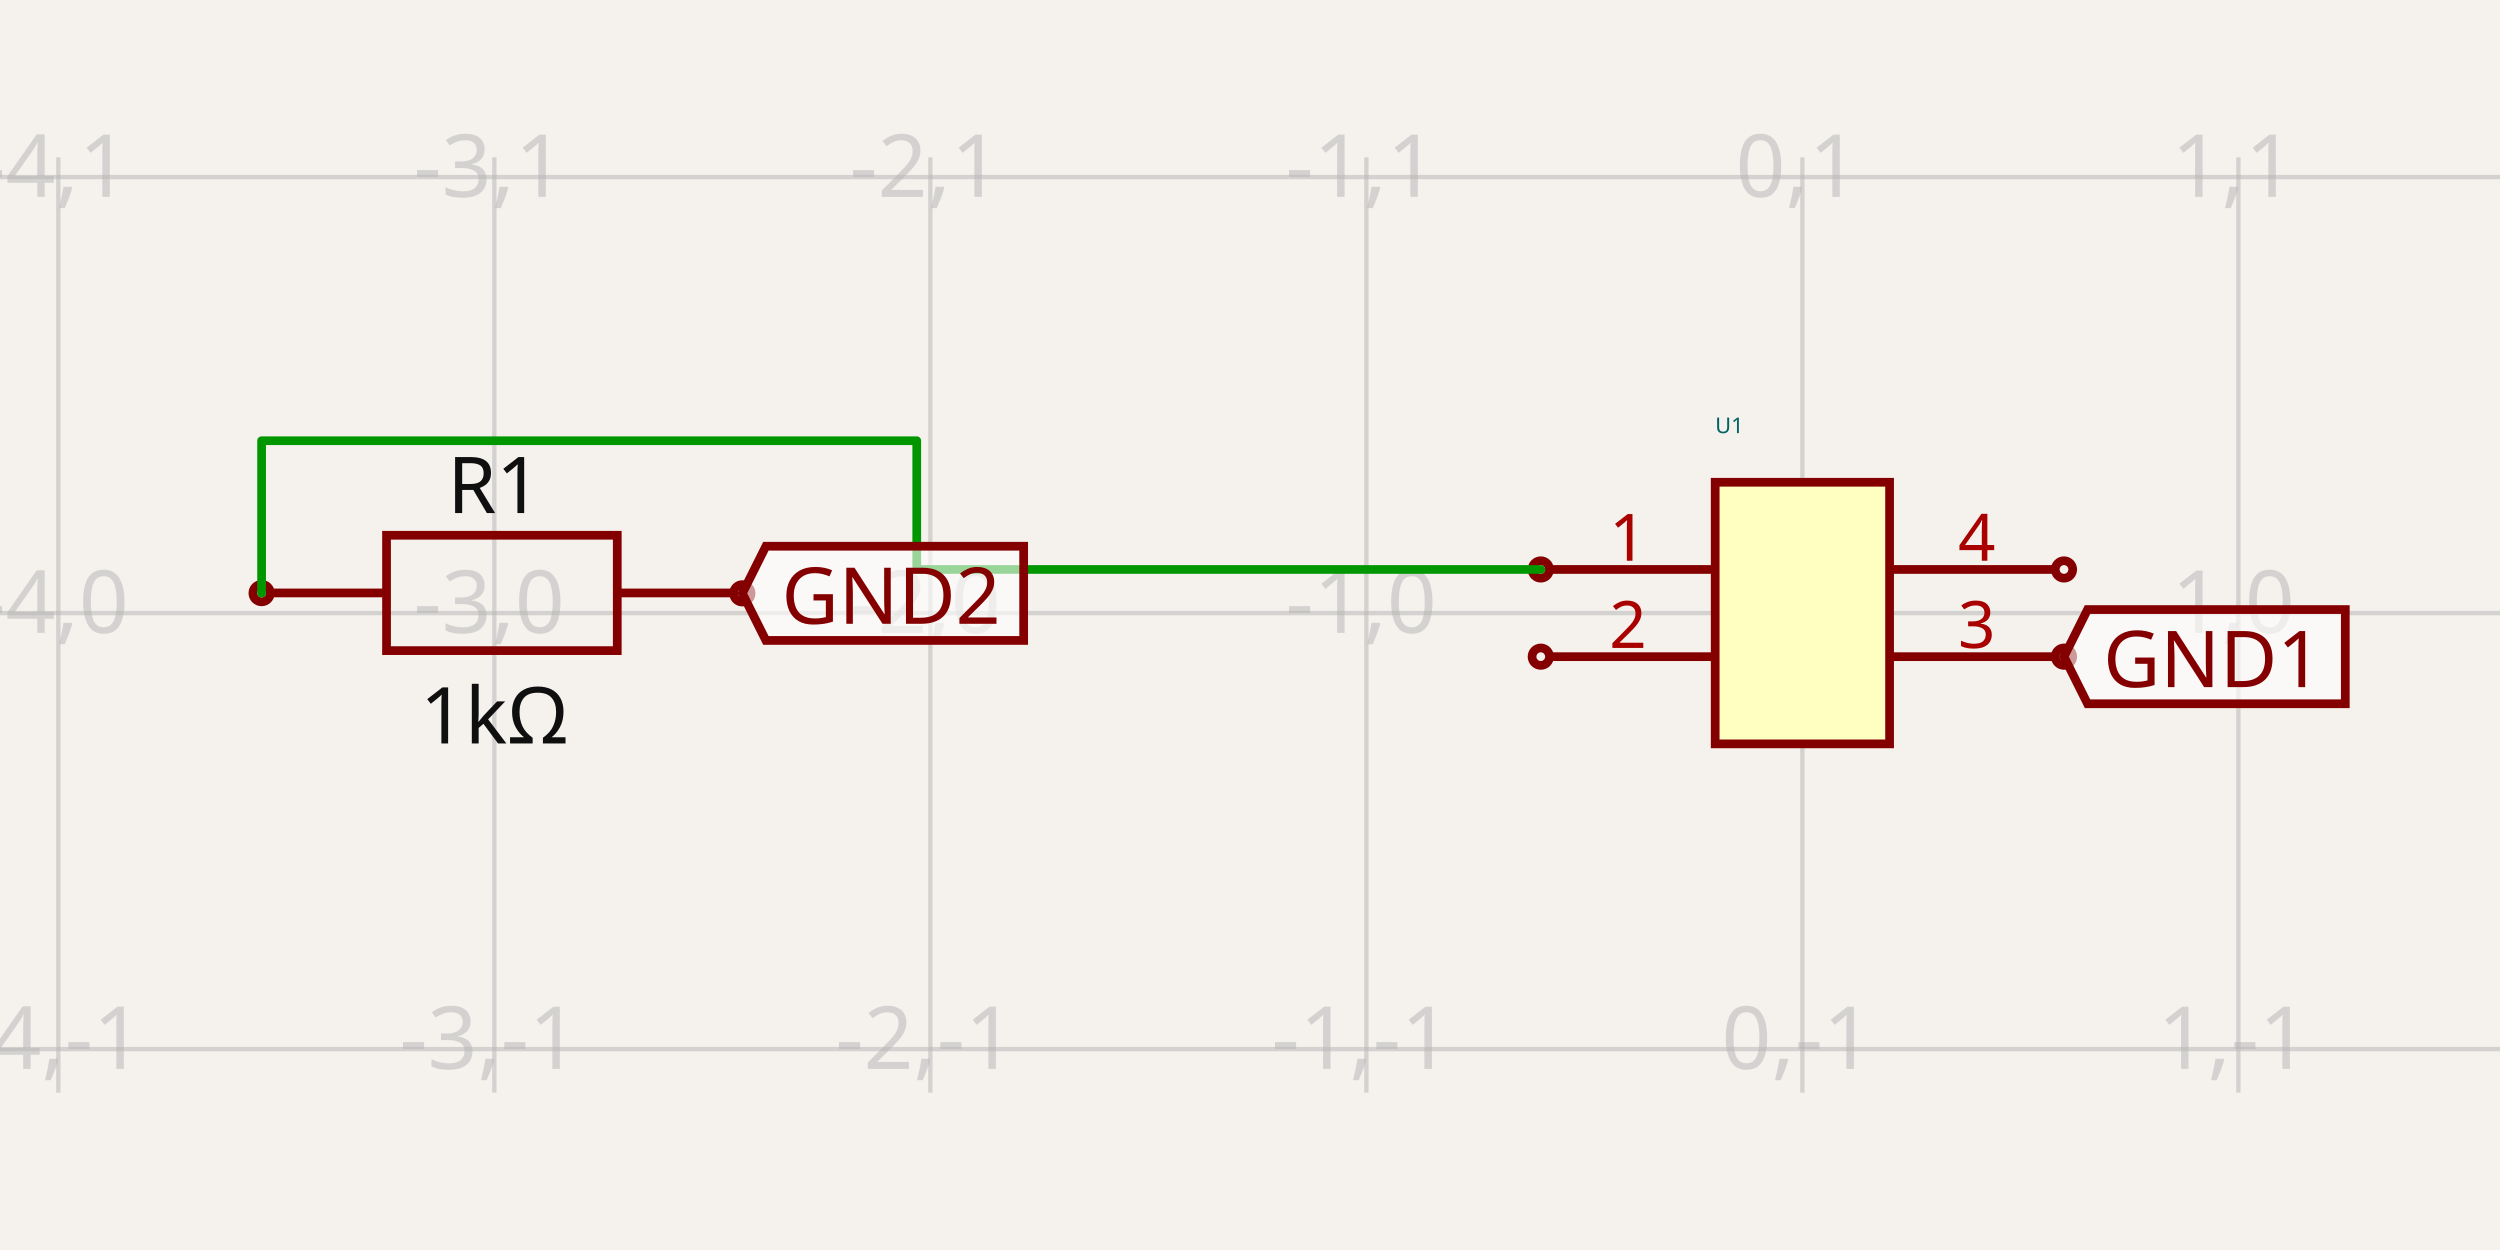
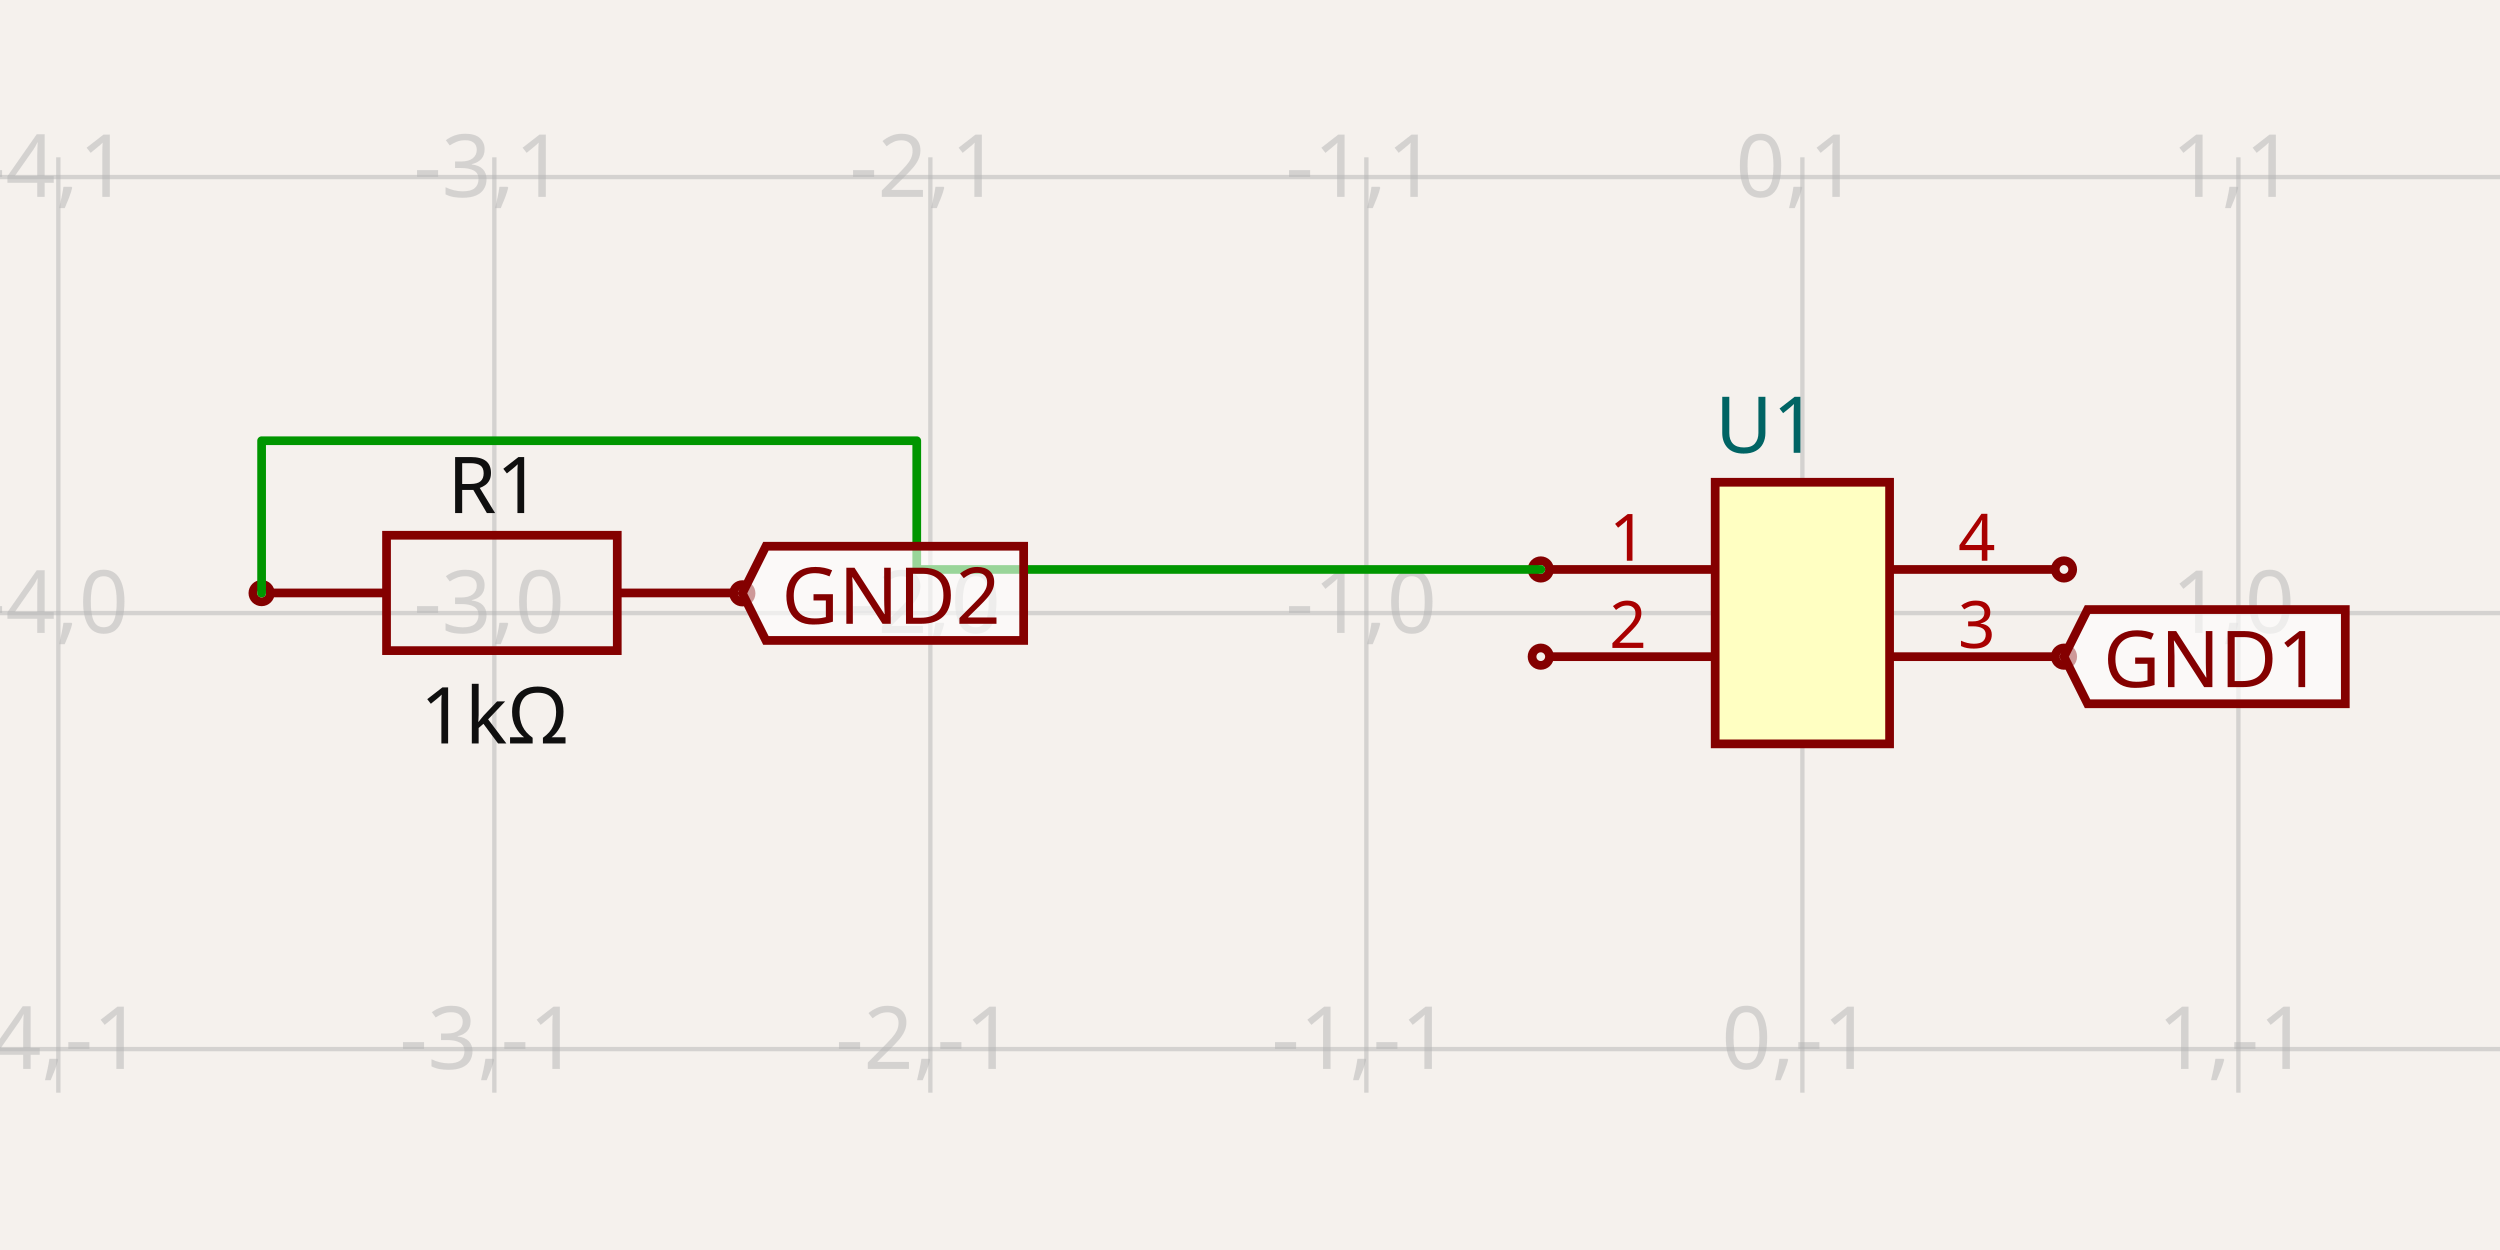
<svg xmlns="http://www.w3.org/2000/svg" width="1200" height="600" style="background-color: rgb(245, 241, 237)" data-real-to-screen-transform="matrix(209.2856301853,0,0,-209.2856301853,865.1429917036,294.2717162662)">
  <style>
              .boundary { fill: rgb(245, 241, 237); }
              .schematic-boundary { fill: none; stroke: #fff; }
              .component { fill: none; stroke: rgb(132, 0, 0); }
              .chip { fill: rgb(255, 255, 194); stroke: rgb(132, 0, 0); }
              .component-pin { fill: none; stroke: rgb(132, 0, 0); }
              .trace:hover {
                filter: invert(1);
              }
              .trace:hover .trace-crossing-outline {
                opacity: 0;
              }
              .text { font-family: sans-serif; fill: rgb(0, 150, 0); }
              .pin-number { fill: rgb(169, 0, 0); }
              .port-label { fill: rgb(0, 100, 100); }
              .component-name { fill: rgb(0, 100, 100); }
            </style>
  <rect class="boundary" x="0" y="0" width="1200" height="600" />
  <g class="grid">
    <line x1="-181.285" y1="524.486" x2="-181.285" y2="75.514" stroke="rgb(181, 181, 181)" stroke-width="2.093" stroke-opacity="0.5" />
    <line x1="28" y1="524.486" x2="28" y2="75.514" stroke="rgb(181, 181, 181)" stroke-width="2.093" stroke-opacity="0.5" />
    <line x1="237.286" y1="524.486" x2="237.286" y2="75.514" stroke="rgb(181, 181, 181)" stroke-width="2.093" stroke-opacity="0.5" />
    <line x1="446.572" y1="524.486" x2="446.572" y2="75.514" stroke="rgb(181, 181, 181)" stroke-width="2.093" stroke-opacity="0.5" />
    <line x1="655.857" y1="524.486" x2="655.857" y2="75.514" stroke="rgb(181, 181, 181)" stroke-width="2.093" stroke-opacity="0.5" />
    <line x1="865.143" y1="524.486" x2="865.143" y2="75.514" stroke="rgb(181, 181, 181)" stroke-width="2.093" stroke-opacity="0.5" />
    <line x1="1074.429" y1="524.486" x2="1074.429" y2="75.514" stroke="rgb(181, 181, 181)" stroke-width="2.093" stroke-opacity="0.5" />
    <line x1="1283.714" y1="524.486" x2="1283.714" y2="75.514" stroke="rgb(181, 181, 181)" stroke-width="2.093" stroke-opacity="0.5" />
    <line x1="-3.240074875066057e-11" y1="712.843" x2="1200" y2="712.843" stroke="rgb(181, 181, 181)" stroke-width="2.093" stroke-opacity="0.5" />
    <line x1="-3.240074875066057e-11" y1="503.557" x2="1200" y2="503.557" stroke="rgb(181, 181, 181)" stroke-width="2.093" stroke-opacity="0.5" />
    <line x1="-3.240074875066057e-11" y1="294.272" x2="1200" y2="294.272" stroke="rgb(181, 181, 181)" stroke-width="2.093" stroke-opacity="0.5" />
    <line x1="-3.240074875066057e-11" y1="84.986" x2="1200" y2="84.986" stroke="rgb(181, 181, 181)" stroke-width="2.093" stroke-opacity="0.5" />
    <line x1="-3.240074875066057e-11" y1="-124.3" x2="1200" y2="-124.3" stroke="rgb(181, 181, 181)" stroke-width="2.093" stroke-opacity="0.5" />
    <text x="-183.785" y="707.843" fill="rgb(181, 181, 181)" font-size="41.857" fill-opacity="0.5" text-anchor="middle" dominant-baseline="middle" font-family="sans-serif">-5,-2</text>
    <text x="-183.785" y="498.557" fill="rgb(181, 181, 181)" font-size="41.857" fill-opacity="0.5" text-anchor="middle" dominant-baseline="middle" font-family="sans-serif">-5,-1</text>
    <text x="-183.785" y="289.272" fill="rgb(181, 181, 181)" font-size="41.857" fill-opacity="0.5" text-anchor="middle" dominant-baseline="middle" font-family="sans-serif">-5,0</text>
    <text x="-183.785" y="79.986" fill="rgb(181, 181, 181)" font-size="41.857" fill-opacity="0.5" text-anchor="middle" dominant-baseline="middle" font-family="sans-serif">-5,1</text>
    <text x="-183.785" y="-129.3" fill="rgb(181, 181, 181)" font-size="41.857" fill-opacity="0.5" text-anchor="middle" dominant-baseline="middle" font-family="sans-serif">-5,2</text>
    <text x="25.5" y="707.843" fill="rgb(181, 181, 181)" font-size="41.857" fill-opacity="0.5" text-anchor="middle" dominant-baseline="middle" font-family="sans-serif">-4,-2</text>
    <text x="25.5" y="498.557" fill="rgb(181, 181, 181)" font-size="41.857" fill-opacity="0.5" text-anchor="middle" dominant-baseline="middle" font-family="sans-serif">-4,-1</text>
    <text x="25.5" y="289.272" fill="rgb(181, 181, 181)" font-size="41.857" fill-opacity="0.5" text-anchor="middle" dominant-baseline="middle" font-family="sans-serif">-4,0</text>
    <text x="25.5" y="79.986" fill="rgb(181, 181, 181)" font-size="41.857" fill-opacity="0.5" text-anchor="middle" dominant-baseline="middle" font-family="sans-serif">-4,1</text>
    <text x="25.5" y="-129.3" fill="rgb(181, 181, 181)" font-size="41.857" fill-opacity="0.5" text-anchor="middle" dominant-baseline="middle" font-family="sans-serif">-4,2</text>
    <text x="234.786" y="707.843" fill="rgb(181, 181, 181)" font-size="41.857" fill-opacity="0.5" text-anchor="middle" dominant-baseline="middle" font-family="sans-serif">-3,-2</text>
    <text x="234.786" y="498.557" fill="rgb(181, 181, 181)" font-size="41.857" fill-opacity="0.5" text-anchor="middle" dominant-baseline="middle" font-family="sans-serif">-3,-1</text>
    <text x="234.786" y="289.272" fill="rgb(181, 181, 181)" font-size="41.857" fill-opacity="0.5" text-anchor="middle" dominant-baseline="middle" font-family="sans-serif">-3,0</text>
    <text x="234.786" y="79.986" fill="rgb(181, 181, 181)" font-size="41.857" fill-opacity="0.5" text-anchor="middle" dominant-baseline="middle" font-family="sans-serif">-3,1</text>
    <text x="234.786" y="-129.3" fill="rgb(181, 181, 181)" font-size="41.857" fill-opacity="0.5" text-anchor="middle" dominant-baseline="middle" font-family="sans-serif">-3,2</text>
    <text x="444.072" y="707.843" fill="rgb(181, 181, 181)" font-size="41.857" fill-opacity="0.5" text-anchor="middle" dominant-baseline="middle" font-family="sans-serif">-2,-2</text>
    <text x="444.072" y="498.557" fill="rgb(181, 181, 181)" font-size="41.857" fill-opacity="0.5" text-anchor="middle" dominant-baseline="middle" font-family="sans-serif">-2,-1</text>
    <text x="444.072" y="289.272" fill="rgb(181, 181, 181)" font-size="41.857" fill-opacity="0.5" text-anchor="middle" dominant-baseline="middle" font-family="sans-serif">-2,0</text>
    <text x="444.072" y="79.986" fill="rgb(181, 181, 181)" font-size="41.857" fill-opacity="0.5" text-anchor="middle" dominant-baseline="middle" font-family="sans-serif">-2,1</text>
    <text x="444.072" y="-129.3" fill="rgb(181, 181, 181)" font-size="41.857" fill-opacity="0.5" text-anchor="middle" dominant-baseline="middle" font-family="sans-serif">-2,2</text>
    <text x="653.357" y="707.843" fill="rgb(181, 181, 181)" font-size="41.857" fill-opacity="0.5" text-anchor="middle" dominant-baseline="middle" font-family="sans-serif">-1,-2</text>
    <text x="653.357" y="498.557" fill="rgb(181, 181, 181)" font-size="41.857" fill-opacity="0.5" text-anchor="middle" dominant-baseline="middle" font-family="sans-serif">-1,-1</text>
    <text x="653.357" y="289.272" fill="rgb(181, 181, 181)" font-size="41.857" fill-opacity="0.5" text-anchor="middle" dominant-baseline="middle" font-family="sans-serif">-1,0</text>
    <text x="653.357" y="79.986" fill="rgb(181, 181, 181)" font-size="41.857" fill-opacity="0.5" text-anchor="middle" dominant-baseline="middle" font-family="sans-serif">-1,1</text>
    <text x="653.357" y="-129.3" fill="rgb(181, 181, 181)" font-size="41.857" fill-opacity="0.5" text-anchor="middle" dominant-baseline="middle" font-family="sans-serif">-1,2</text>
    <text x="862.643" y="707.843" fill="rgb(181, 181, 181)" font-size="41.857" fill-opacity="0.5" text-anchor="middle" dominant-baseline="middle" font-family="sans-serif">0,-2</text>
    <text x="862.643" y="498.557" fill="rgb(181, 181, 181)" font-size="41.857" fill-opacity="0.5" text-anchor="middle" dominant-baseline="middle" font-family="sans-serif">0,-1</text>
    <text x="862.643" y="289.272" fill="rgb(181, 181, 181)" font-size="41.857" fill-opacity="0.5" text-anchor="middle" dominant-baseline="middle" font-family="sans-serif">0,0</text>
    <text x="862.643" y="79.986" fill="rgb(181, 181, 181)" font-size="41.857" fill-opacity="0.5" text-anchor="middle" dominant-baseline="middle" font-family="sans-serif">0,1</text>
    <text x="862.643" y="-129.3" fill="rgb(181, 181, 181)" font-size="41.857" fill-opacity="0.5" text-anchor="middle" dominant-baseline="middle" font-family="sans-serif">0,2</text>
    <text x="1071.929" y="707.843" fill="rgb(181, 181, 181)" font-size="41.857" fill-opacity="0.5" text-anchor="middle" dominant-baseline="middle" font-family="sans-serif">1,-2</text>
    <text x="1071.929" y="498.557" fill="rgb(181, 181, 181)" font-size="41.857" fill-opacity="0.5" text-anchor="middle" dominant-baseline="middle" font-family="sans-serif">1,-1</text>
    <text x="1071.929" y="289.272" fill="rgb(181, 181, 181)" font-size="41.857" fill-opacity="0.5" text-anchor="middle" dominant-baseline="middle" font-family="sans-serif">1,0</text>
    <text x="1071.929" y="79.986" fill="rgb(181, 181, 181)" font-size="41.857" fill-opacity="0.5" text-anchor="middle" dominant-baseline="middle" font-family="sans-serif">1,1</text>
    <text x="1071.929" y="-129.3" fill="rgb(181, 181, 181)" font-size="41.857" fill-opacity="0.5" text-anchor="middle" dominant-baseline="middle" font-family="sans-serif">1,2</text>
    <text x="1281.214" y="707.843" fill="rgb(181, 181, 181)" font-size="41.857" fill-opacity="0.5" text-anchor="middle" dominant-baseline="middle" font-family="sans-serif">2,-2</text>
    <text x="1281.214" y="498.557" fill="rgb(181, 181, 181)" font-size="41.857" fill-opacity="0.5" text-anchor="middle" dominant-baseline="middle" font-family="sans-serif">2,-1</text>
    <text x="1281.214" y="289.272" fill="rgb(181, 181, 181)" font-size="41.857" fill-opacity="0.5" text-anchor="middle" dominant-baseline="middle" font-family="sans-serif">2,0</text>
    <text x="1281.214" y="79.986" fill="rgb(181, 181, 181)" font-size="41.857" fill-opacity="0.5" text-anchor="middle" dominant-baseline="middle" font-family="sans-serif">2,1</text>
    <text x="1281.214" y="-129.3" fill="rgb(181, 181, 181)" font-size="41.857" fill-opacity="0.5" text-anchor="middle" dominant-baseline="middle" font-family="sans-serif">2,2</text>
  </g>
  <g data-circuit-json-type="schematic_component" data-schematic-component-id="schematic_component_0">
    <rect class="component chip" x="823.286" y="231.486" width="83.714" height="125.571" stroke-width="4.186px" fill="rgb(255, 255, 194)" stroke="rgb(132, 0, 0)" />
    <rect class="component-overlay" x="823.286" y="231.486" width="83.714" height="125.571" fill="transparent" />
-     <text x="823.286" y="384.265" fill="#006464" text-anchor="start" dominant-baseline="middle" font-family="sans-serif" font-size="10.464px" transform="rotate(0, 823.2859, 384.2645)" />
-     <text x="823.286" y="204.279" fill="#006464" text-anchor="start" dominant-baseline="middle" font-family="sans-serif" font-size="10.464px" transform="rotate(0, 823.2859, 204.2789)">U1</text>
+     <text x="823.286" y="384.265" fill="#006464" text-anchor="start" dominant-baseline="middle" font-family="sans-serif" font-size="37.671px" transform="rotate(0, 823.2859, 384.2645)" />
+     <text x="823.286" y="204.279" fill="#006464" text-anchor="start" dominant-baseline="middle" font-family="sans-serif" font-size="37.671px" transform="rotate(0, 823.2859, 204.2789)">U1</text>
    <line class="component-pin" x1="743.757" y1="273.343" x2="823.286" y2="273.343" stroke-width="4.186px" />
    <circle class="component-pin" cx="739.572" cy="273.343" r="4.186" stroke-width="4.186px" />
    <text class="pin-number" x="781.429" y="269.157" style="font-family: sans-serif;" fill="rgb(169, 0, 0)" text-anchor="middle" dominant-baseline="auto" font-size="31.393px" transform="">1</text>
    <line class="component-pin" x1="743.757" y1="315.2" x2="823.286" y2="315.2" stroke-width="4.186px" />
    <circle class="component-pin" cx="739.572" cy="315.2" r="4.186" stroke-width="4.186px" />
    <text class="pin-number" x="781.429" y="311.015" style="font-family: sans-serif;" fill="rgb(169, 0, 0)" text-anchor="middle" dominant-baseline="auto" font-size="31.393px" transform="">2</text>
    <line class="component-pin" x1="986.529" y1="315.2" x2="907" y2="315.2" stroke-width="4.186px" />
    <circle class="component-pin" cx="990.714" cy="315.2" r="4.186" stroke-width="4.186px" />
    <text class="pin-number" x="948.857" y="311.015" style="font-family: sans-serif;" fill="rgb(169, 0, 0)" text-anchor="middle" dominant-baseline="auto" font-size="31.393px" transform="">3</text>
    <line class="component-pin" x1="986.529" y1="273.343" x2="907" y2="273.343" stroke-width="4.186px" />
    <circle class="component-pin" cx="990.714" cy="273.343" r="4.186" stroke-width="4.186px" />
    <text class="pin-number" x="948.857" y="269.157" style="font-family: sans-serif;" fill="rgb(169, 0, 0)" text-anchor="middle" dominant-baseline="auto" font-size="31.393px" transform="">4</text>
  </g>
  <g data-circuit-json-type="schematic_component" data-schematic-component-id="schematic_component_1">
    <rect class="component-overlay" x="130.163" y="256.924" width="221.494" height="55.374" fill="transparent" />
    <path d="M 130.163 284.611 L 185.537 284.611" stroke="rgb(132, 0, 0)" fill="none" stroke-width="4.186px" />
    <path d="M 296.284 284.611 L 351.657 284.611" stroke="rgb(132, 0, 0)" fill="none" stroke-width="4.186px" />
    <path d="M 240.91 256.924 L 296.284 256.924 L 296.284 312.298 L 185.537 312.298 L 185.537 256.924 L 240.91 256.924" stroke="rgb(132, 0, 0)" fill="none" stroke-width="4.186px" />
    <text x="237.286" y="246.276" fill="rgb(15, 15, 15)" font-family="sans-serif" text-anchor="middle" dominant-baseline="auto" font-size="37.671px">R1</text>
    <text x="237.286" y="327.617" fill="rgb(15, 15, 15)" font-family="sans-serif" text-anchor="middle" dominant-baseline="hanging" font-size="37.671px">1kΩ</text>
    <circle cx="125.571" cy="284.685" r="4.186px" stroke-width="4.186px" fill="none" stroke="rgb(132, 0, 0)" />
    <circle cx="356.326" cy="284.8" r="4.186px" stroke-width="4.186px" fill="none" stroke="rgb(132, 0, 0)" />
  </g>
  <g class="trace" data-circuit-json-type="schematic_trace" data-schematic-trace-id="schematic_trace_0">
    <path d="M 739.572 273.343 L 440.04 273.343 L 440.04 211.55 L 125.571 211.55 L 125.571 284.685" class="trace-invisible-hover-outline" stroke="rgb(0, 150, 0)" fill="none" stroke-width="33.486px" stroke-linecap="round" opacity="0" stroke-linejoin="round" />
    <path d="M 739.572 273.343 L 440.04 273.343 L 440.04 211.55 L 125.571 211.55 L 125.571 284.685" stroke="rgb(0, 150, 0)" fill="none" stroke-width="4.186px" stroke-linecap="round" stroke-linejoin="round" />
  </g>
  <path class="net-label" d="     M 990.714,315.2     L 1002.016,292.597     L 1125.745,292.597     L 1125.745,337.803     L 1002.016,337.803     Z   " fill="rgba(255, 255, 255, 0.6)" stroke="rgb(132, 0, 0)" stroke-width="4.186px" />
  <text class="net-label-text" x="1009.55" y="315.2" fill="rgb(132, 0, 0)" text-anchor="start" dominant-baseline="central" font-family="sans-serif" font-variant-numeric="tabular-nums" font-size="37.671px" transform="">GND1</text>
  <path class="net-label" d="     M 356.326,284.8     L 367.627,262.197     L 491.357,262.197     L 491.357,307.403     L 367.627,307.403     Z   " fill="rgba(255, 255, 255, 0.6)" stroke="rgb(132, 0, 0)" stroke-width="4.186px" />
  <text class="net-label-text" x="375.162" y="284.8" fill="rgb(132, 0, 0)" text-anchor="start" dominant-baseline="central" font-family="sans-serif" font-variant-numeric="tabular-nums" font-size="37.671px" transform="">GND2</text>
</svg>
